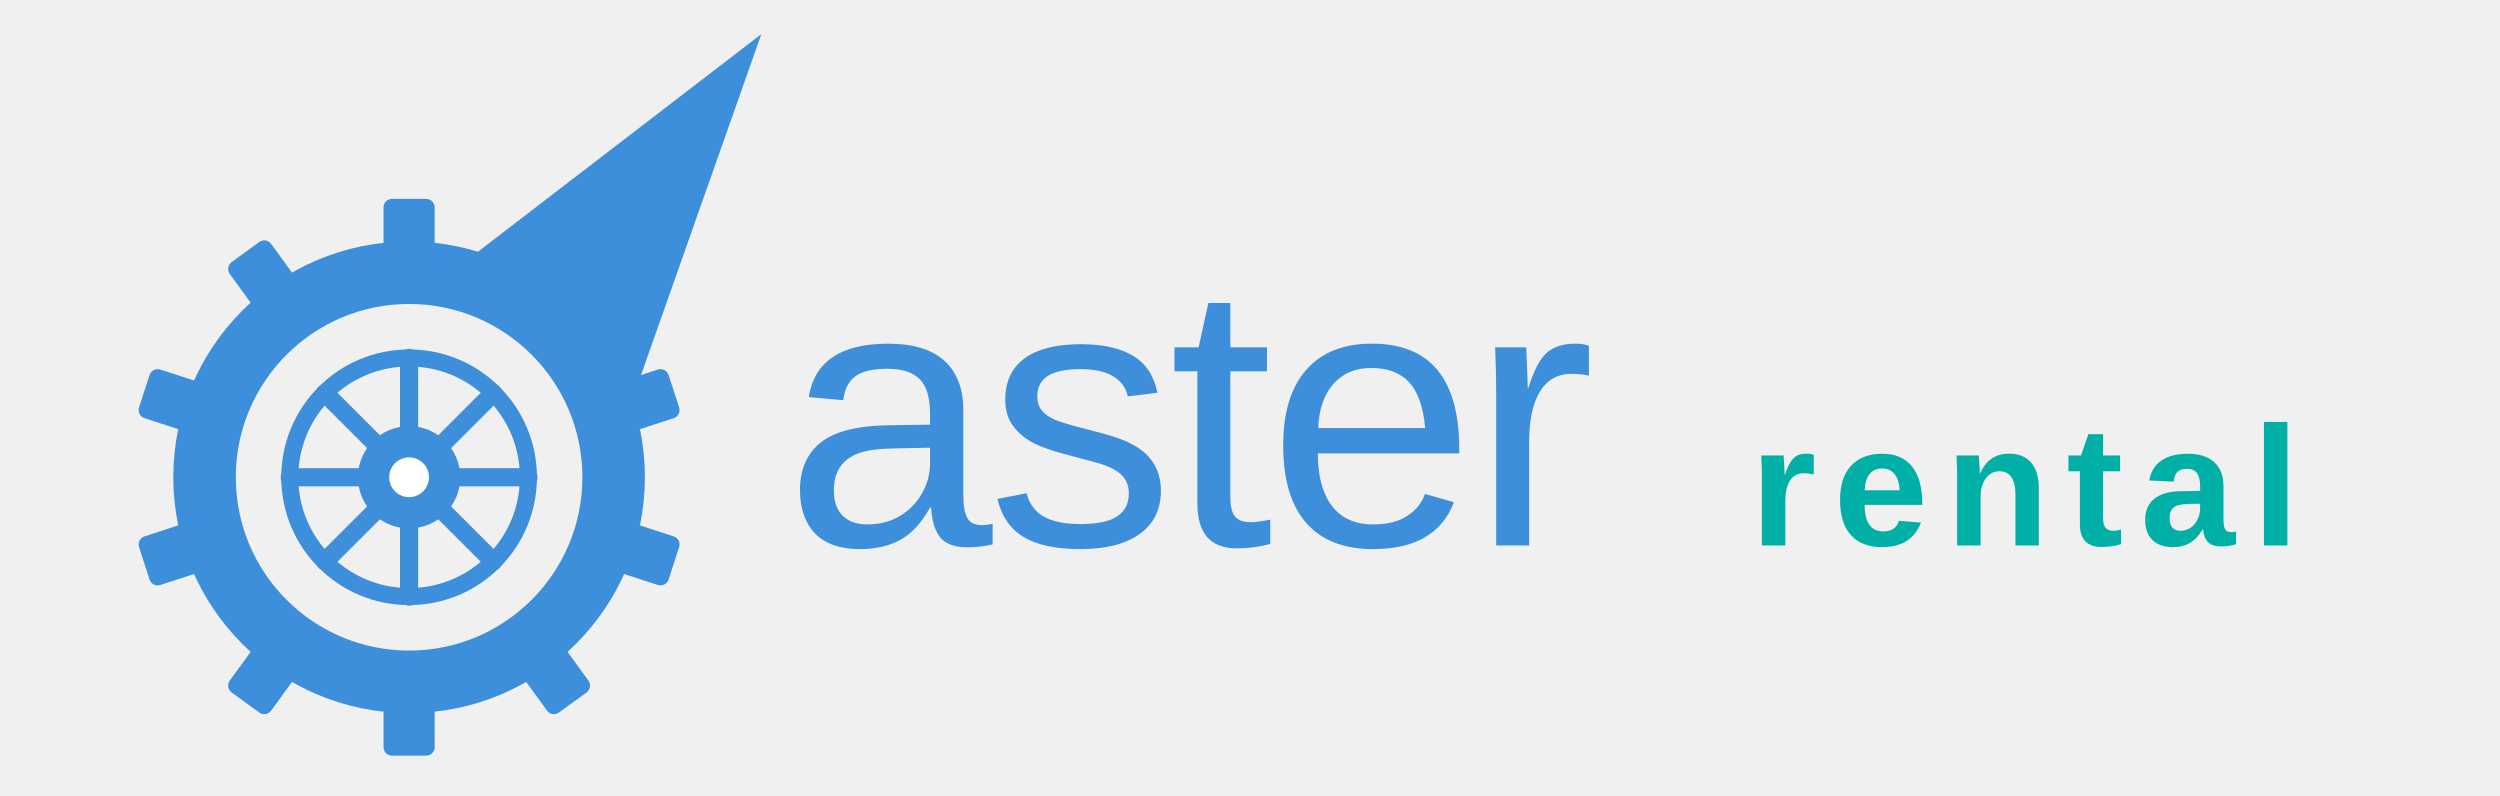
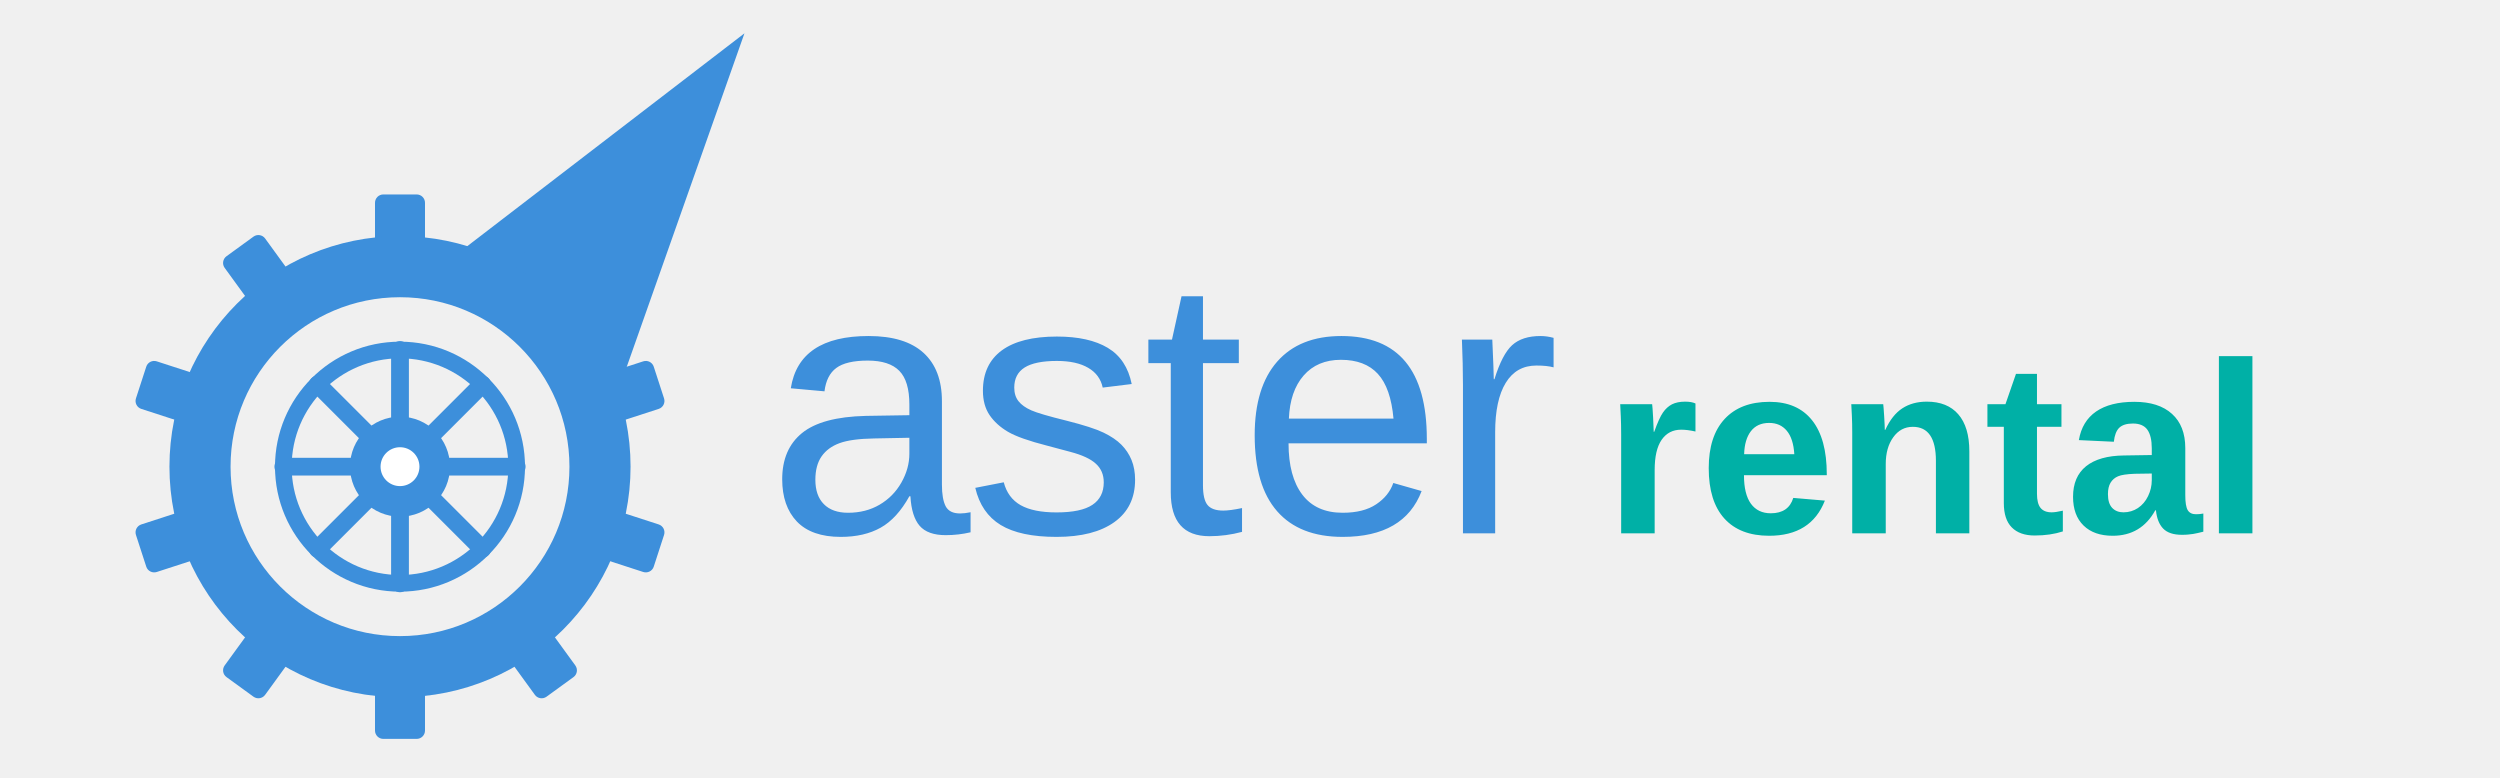
- <svg xmlns="http://www.w3.org/2000/svg" viewBox="0 0 440 140" width="440" height="140" role="img" aria-label="aster rental">
+ <svg xmlns="http://www.w3.org/2000/svg" viewBox="0 0 450 140" width="450" height="140" role="img" aria-label="aster rental">
  <g transform="translate(14 4)">
    <path d="M64 45 L120 2 L96 70 Z" fill="#3D8FDB" />
    <g fill="#3D8FDB">
      <rect x="53.5" y="31" width="9" height="11" rx="1.5" transform="rotate(0 58 80)" />
      <rect x="53.5" y="31" width="9" height="11" rx="1.5" transform="rotate(36 58 80)" />
      <rect x="53.5" y="31" width="9" height="11" rx="1.5" transform="rotate(72 58 80)" />
      <rect x="53.5" y="31" width="9" height="11" rx="1.5" transform="rotate(108 58 80)" />
      <rect x="53.5" y="31" width="9" height="11" rx="1.5" transform="rotate(144 58 80)" />
      <rect x="53.5" y="31" width="9" height="11" rx="1.5" transform="rotate(180 58 80)" />
      <rect x="53.5" y="31" width="9" height="11" rx="1.5" transform="rotate(216 58 80)" />
      <rect x="53.5" y="31" width="9" height="11" rx="1.5" transform="rotate(252 58 80)" />
      <rect x="53.5" y="31" width="9" height="11" rx="1.5" transform="rotate(288 58 80)" />
      <rect x="53.5" y="31" width="9" height="11" rx="1.5" transform="rotate(324 58 80)" />
    </g>
    <circle cx="58" cy="80" r="36" fill="none" stroke="#3D8FDB" stroke-width="11" />
    <circle cx="58" cy="80" r="21" fill="none" stroke="#3D8FDB" stroke-width="3" />
    <g stroke="#3D8FDB" stroke-width="3.2" stroke-linecap="round">
      <line x1="58" y1="59" x2="58" y2="101" />
      <line x1="37" y1="80" x2="79" y2="80" />
      <line x1="43.2" y1="65.2" x2="72.8" y2="94.8" />
      <line x1="43.2" y1="94.8" x2="72.8" y2="65.2" />
    </g>
    <circle cx="58" cy="80" r="9" fill="#3D8FDB" />
    <circle cx="58" cy="80" r="3.5" fill="#ffffff" />
  </g>
-   <text x="138" y="96" font-family="Montserrat, 'Segoe UI', Arial, sans-serif" font-size="66" font-weight="500" letter-spacing="-1" fill="#3D8FDB">aster</text>
-   <text x="308" y="96" font-family="Montserrat, 'Segoe UI', Arial, sans-serif" font-size="30" font-weight="600" letter-spacing="3" fill="#00B0A6">rental</text>
+   <text x="138" y="96" font-family="Montserrat, 'Segoe UI', Arial, sans-serif" font-size="66" font-weight="500" letter-spacing="-1" fill="#3D8FDB">aster<tspan dx="8" font-size="44" font-weight="600" letter-spacing="0" fill="#00B0A6">rental</tspan>
+   </text>
</svg>
